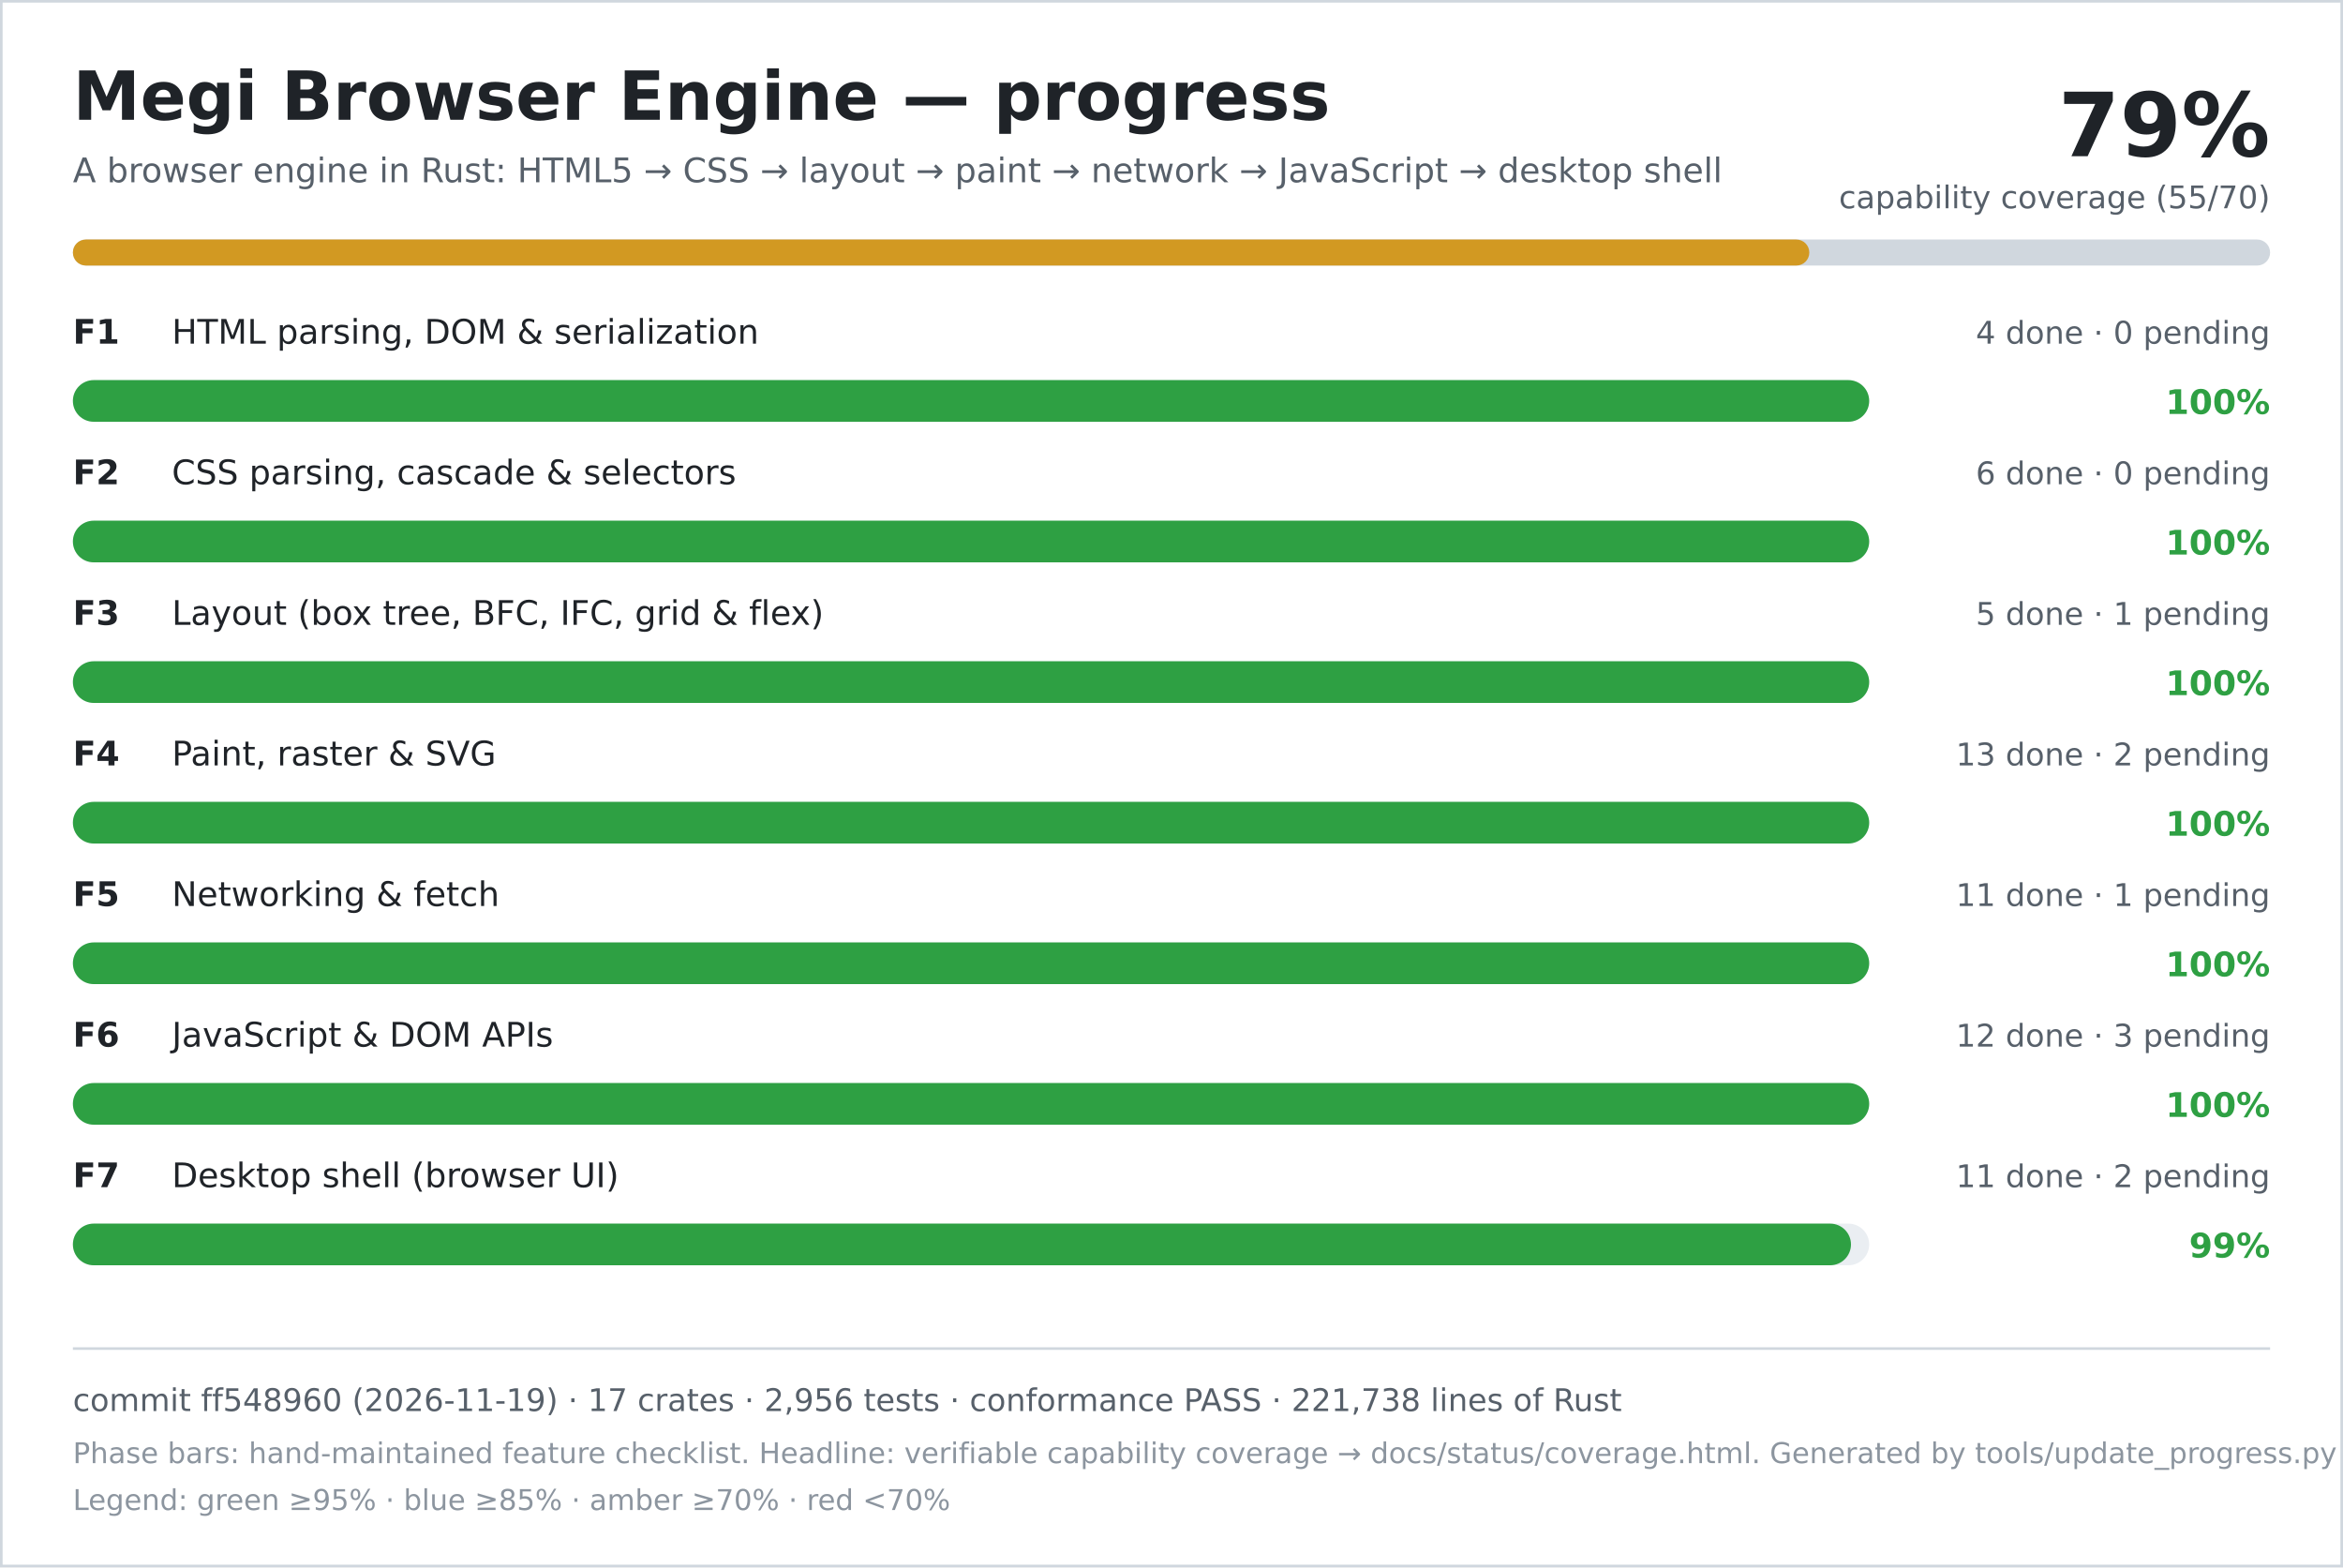
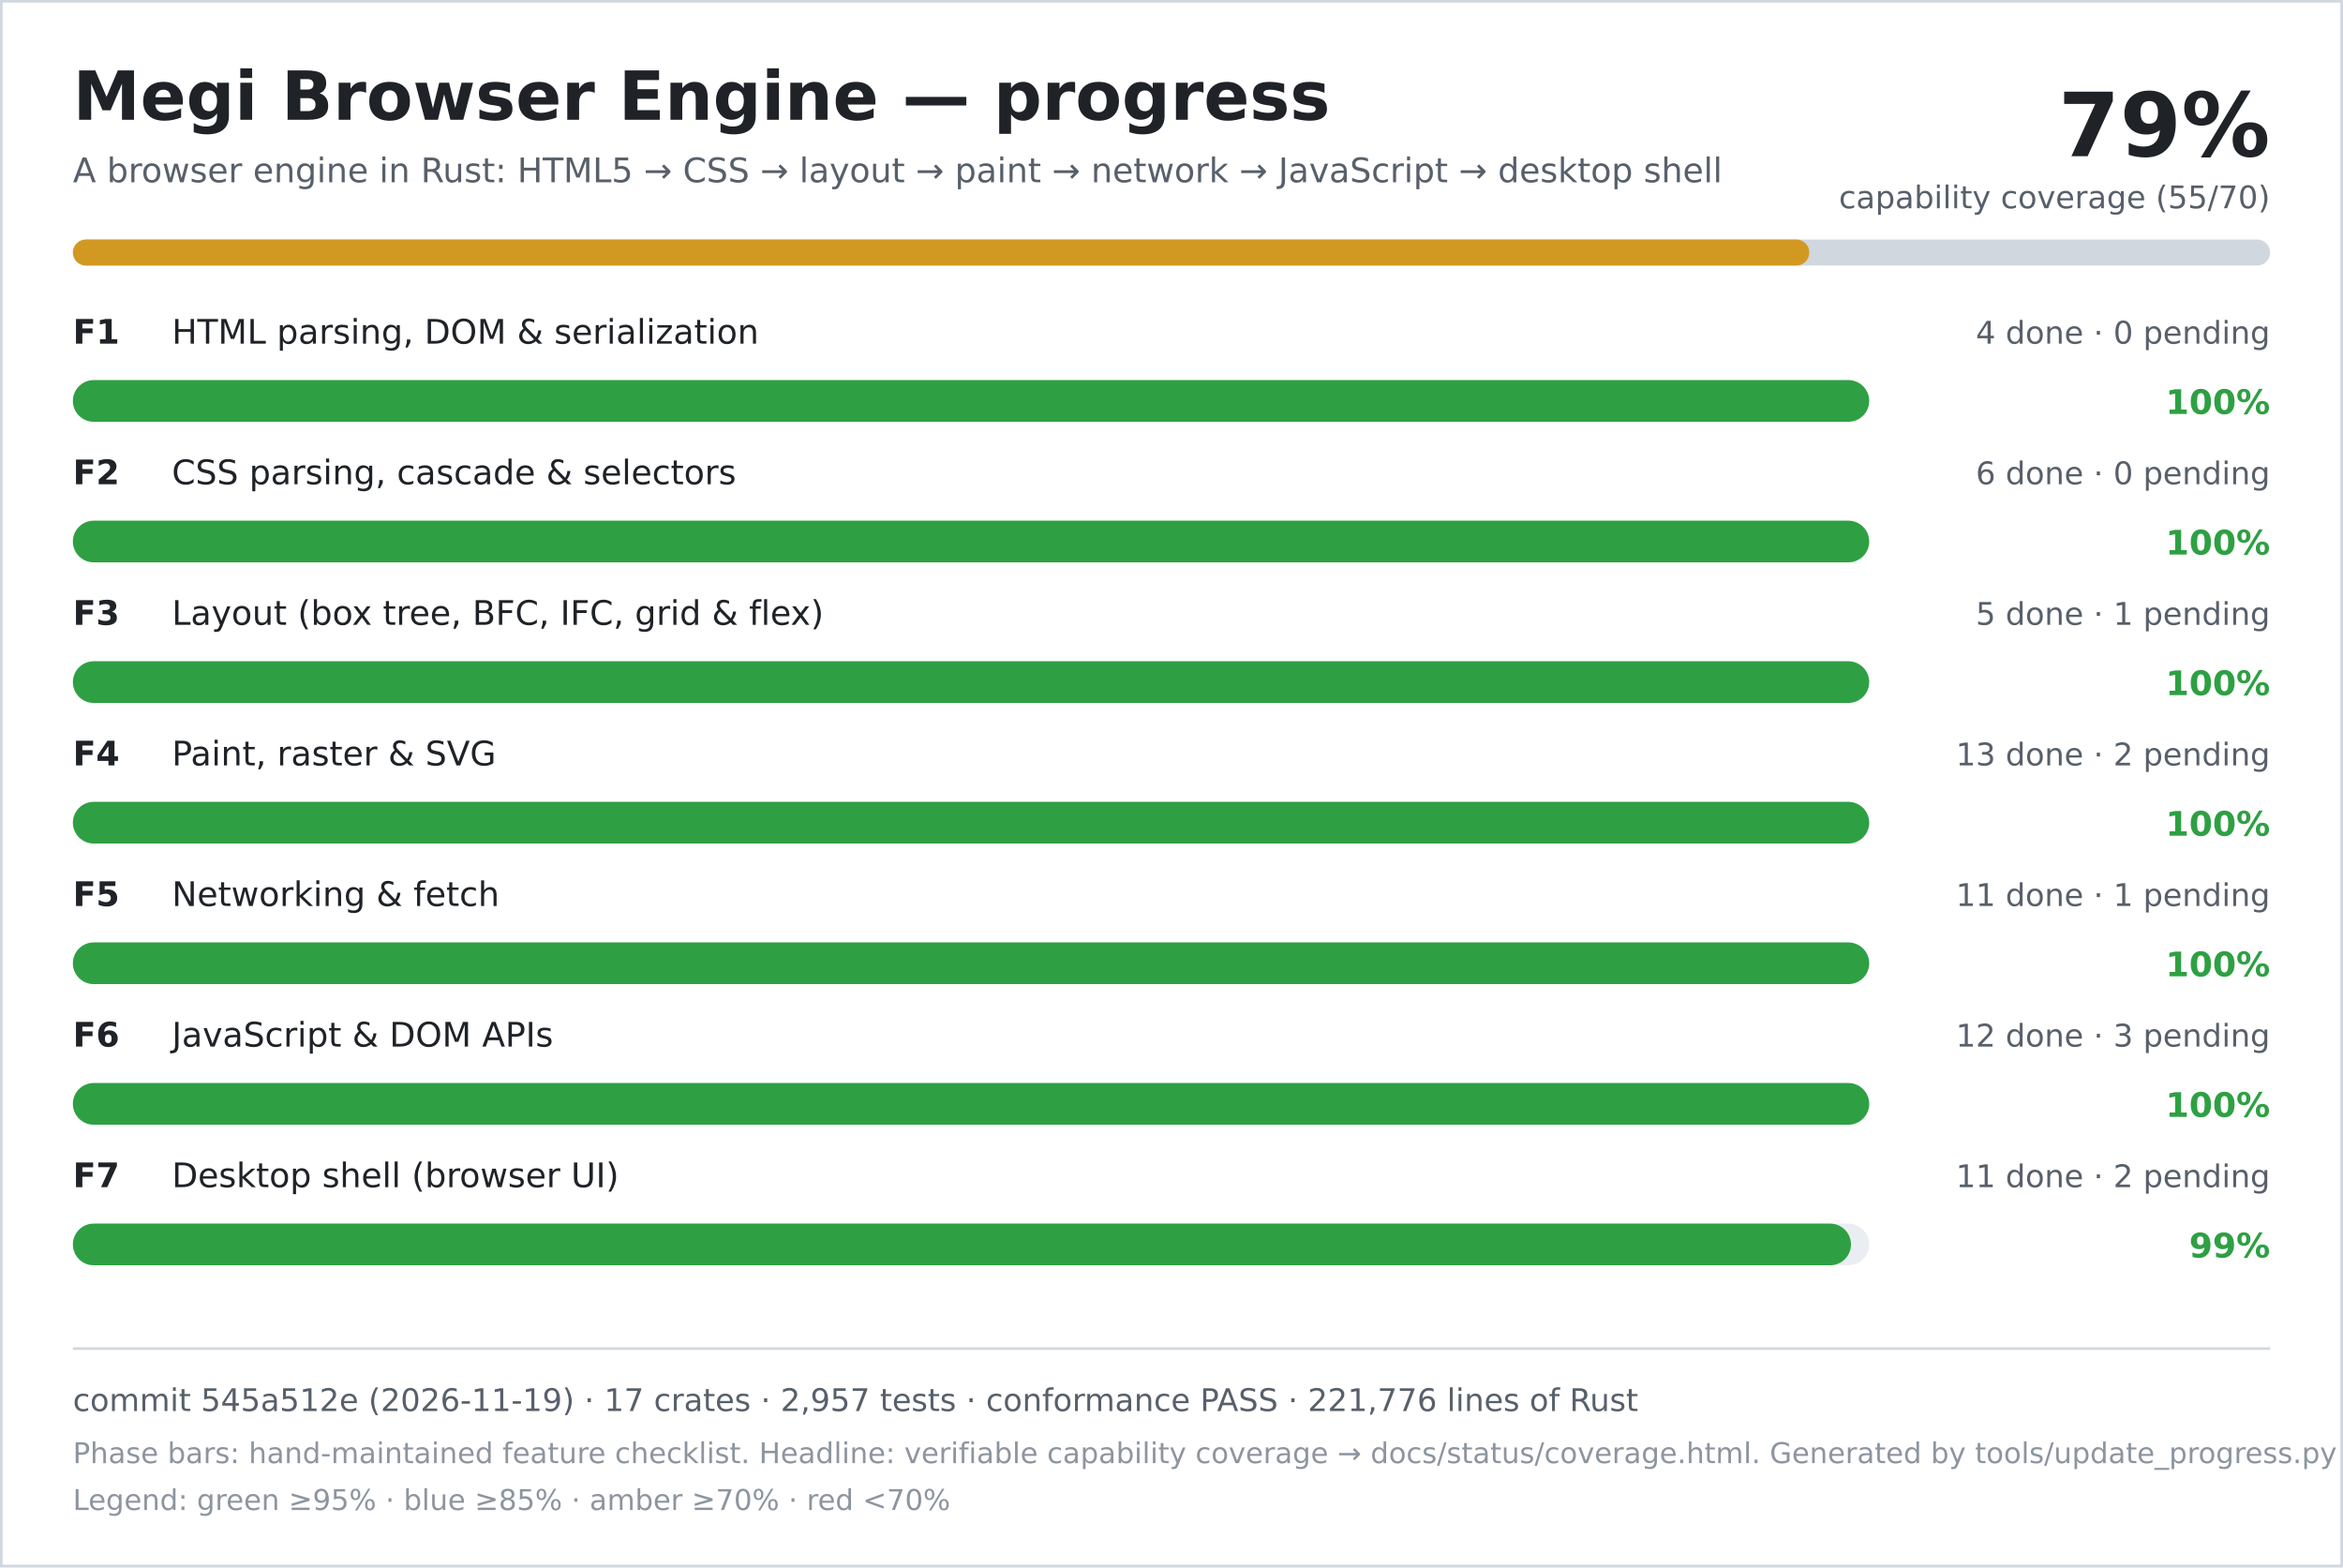
<svg xmlns="http://www.w3.org/2000/svg" width="900" height="602" viewBox="0 0 900 602" role="img" aria-labelledby="title desc">
  <rect width="900" height="602" fill="#ffffff" />
  <rect x="0.5" y="0.5" width="899" height="601" fill="none" stroke="#d0d7de" />
  <text x="28" y="46" font-family="DejaVu Sans, Verdana, sans-serif" font-size="26" font-weight="700" fill="#1f2328">Megi Browser Engine — progress</text>
  <text x="28" y="70" font-family="DejaVu Sans, Verdana, sans-serif" font-size="13" fill="#57606a">A browser engine in Rust: HTML5 → CSS → layout → paint → network → JavaScript → desktop shell</text>
  <text x="872" y="60" text-anchor="end" font-family="DejaVu Sans, Verdana, sans-serif" font-size="34" font-weight="700" fill="#1f2328">79%</text>
  <text x="872" y="80" text-anchor="end" font-family="DejaVu Sans, Verdana, sans-serif" font-size="12" fill="#57606a">capability coverage (55/70)</text>
  <rect x="28" y="92" width="844" height="10" rx="5" fill="#d0d7de" />
  <rect x="28" y="92" width="667" height="10" rx="5" fill="#d29922" />
  <text x="28" y="132" font-family="DejaVu Sans, Verdana, sans-serif" font-size="13" font-weight="700" fill="#1f2328">F1</text>
  <text x="66" y="132" font-family="DejaVu Sans, Verdana, sans-serif" font-size="13" fill="#1f2328">HTML parsing, DOM &amp; serialization</text>
  <text x="872" y="132" text-anchor="end" font-family="DejaVu Sans, Verdana, sans-serif" font-size="12" fill="#57606a">4 done · 0 pending</text>
  <rect x="28" y="146" width="690" height="16" rx="8" fill="#eaeef2" />
  <rect x="28" y="146" width="690" height="16" rx="8" fill="#2ea043" />
  <text x="872" y="159" text-anchor="end" font-family="DejaVu Sans, Verdana, sans-serif" font-size="13" font-weight="700" fill="#2ea043">100%</text>
  <text x="28" y="186" font-family="DejaVu Sans, Verdana, sans-serif" font-size="13" font-weight="700" fill="#1f2328">F2</text>
  <text x="66" y="186" font-family="DejaVu Sans, Verdana, sans-serif" font-size="13" fill="#1f2328">CSS parsing, cascade &amp; selectors</text>
  <text x="872" y="186" text-anchor="end" font-family="DejaVu Sans, Verdana, sans-serif" font-size="12" fill="#57606a">6 done · 0 pending</text>
  <rect x="28" y="200" width="690" height="16" rx="8" fill="#eaeef2" />
  <rect x="28" y="200" width="690" height="16" rx="8" fill="#2ea043" />
  <text x="872" y="213" text-anchor="end" font-family="DejaVu Sans, Verdana, sans-serif" font-size="13" font-weight="700" fill="#2ea043">100%</text>
  <text x="28" y="240" font-family="DejaVu Sans, Verdana, sans-serif" font-size="13" font-weight="700" fill="#1f2328">F3</text>
  <text x="66" y="240" font-family="DejaVu Sans, Verdana, sans-serif" font-size="13" fill="#1f2328">Layout (box tree, BFC, IFC, grid &amp; flex)</text>
  <text x="872" y="240" text-anchor="end" font-family="DejaVu Sans, Verdana, sans-serif" font-size="12" fill="#57606a">5 done · 1 pending</text>
  <rect x="28" y="254" width="690" height="16" rx="8" fill="#eaeef2" />
  <rect x="28" y="254" width="690" height="16" rx="8" fill="#2ea043" />
  <text x="872" y="267" text-anchor="end" font-family="DejaVu Sans, Verdana, sans-serif" font-size="13" font-weight="700" fill="#2ea043">100%</text>
  <text x="28" y="294" font-family="DejaVu Sans, Verdana, sans-serif" font-size="13" font-weight="700" fill="#1f2328">F4</text>
  <text x="66" y="294" font-family="DejaVu Sans, Verdana, sans-serif" font-size="13" fill="#1f2328">Paint, raster &amp; SVG</text>
  <text x="872" y="294" text-anchor="end" font-family="DejaVu Sans, Verdana, sans-serif" font-size="12" fill="#57606a">13 done · 2 pending</text>
  <rect x="28" y="308" width="690" height="16" rx="8" fill="#eaeef2" />
  <rect x="28" y="308" width="690" height="16" rx="8" fill="#2ea043" />
  <text x="872" y="321" text-anchor="end" font-family="DejaVu Sans, Verdana, sans-serif" font-size="13" font-weight="700" fill="#2ea043">100%</text>
  <text x="28" y="348" font-family="DejaVu Sans, Verdana, sans-serif" font-size="13" font-weight="700" fill="#1f2328">F5</text>
  <text x="66" y="348" font-family="DejaVu Sans, Verdana, sans-serif" font-size="13" fill="#1f2328">Networking &amp; fetch</text>
  <text x="872" y="348" text-anchor="end" font-family="DejaVu Sans, Verdana, sans-serif" font-size="12" fill="#57606a">11 done · 1 pending</text>
  <rect x="28" y="362" width="690" height="16" rx="8" fill="#eaeef2" />
  <rect x="28" y="362" width="690" height="16" rx="8" fill="#2ea043" />
  <text x="872" y="375" text-anchor="end" font-family="DejaVu Sans, Verdana, sans-serif" font-size="13" font-weight="700" fill="#2ea043">100%</text>
  <text x="28" y="402" font-family="DejaVu Sans, Verdana, sans-serif" font-size="13" font-weight="700" fill="#1f2328">F6</text>
  <text x="66" y="402" font-family="DejaVu Sans, Verdana, sans-serif" font-size="13" fill="#1f2328">JavaScript &amp; DOM APIs</text>
  <text x="872" y="402" text-anchor="end" font-family="DejaVu Sans, Verdana, sans-serif" font-size="12" fill="#57606a">12 done · 3 pending</text>
  <rect x="28" y="416" width="690" height="16" rx="8" fill="#eaeef2" />
  <rect x="28" y="416" width="690" height="16" rx="8" fill="#2ea043" />
  <text x="872" y="429" text-anchor="end" font-family="DejaVu Sans, Verdana, sans-serif" font-size="13" font-weight="700" fill="#2ea043">100%</text>
  <text x="28" y="456" font-family="DejaVu Sans, Verdana, sans-serif" font-size="13" font-weight="700" fill="#1f2328">F7</text>
  <text x="66" y="456" font-family="DejaVu Sans, Verdana, sans-serif" font-size="13" fill="#1f2328">Desktop shell (browser UI)</text>
  <text x="872" y="456" text-anchor="end" font-family="DejaVu Sans, Verdana, sans-serif" font-size="12" fill="#57606a">11 done · 2 pending</text>
  <rect x="28" y="470" width="690" height="16" rx="8" fill="#eaeef2" />
  <rect x="28" y="470" width="683" height="16" rx="8" fill="#2ea043" />
  <text x="872" y="483" text-anchor="end" font-family="DejaVu Sans, Verdana, sans-serif" font-size="13" font-weight="700" fill="#2ea043">99%</text>
  <line x1="28" y1="518" x2="872" y2="518" stroke="#d0d7de" />
-   <text x="28" y="542" font-family="DejaVu Sans, Verdana, sans-serif" font-size="12" fill="#57606a">commit ff548960 (2026-11-19) · 17 crates · 2,956 tests · conformance PASS · 221,738 lines of Rust</text>
+   <text x="28" y="542" font-family="DejaVu Sans, Verdana, sans-serif" font-size="12" fill="#57606a">commit 545a512e (2026-11-19) · 17 crates · 2,957 tests · conformance PASS · 221,776 lines of Rust</text>
  <text x="28" y="562" font-family="DejaVu Sans, Verdana, sans-serif" font-size="11" fill="#8c959f">Phase bars: hand-maintained feature checklist. Headline: verifiable capability coverage → docs/status/coverage.html. Generated by tools/update_progress.py — do not edit.</text>
  <text x="28" y="580" font-family="DejaVu Sans, Verdana, sans-serif" font-size="11" fill="#8c959f">Legend: green ≥95% · blue ≥85% · amber ≥70% · red &lt;70%</text>
</svg>
